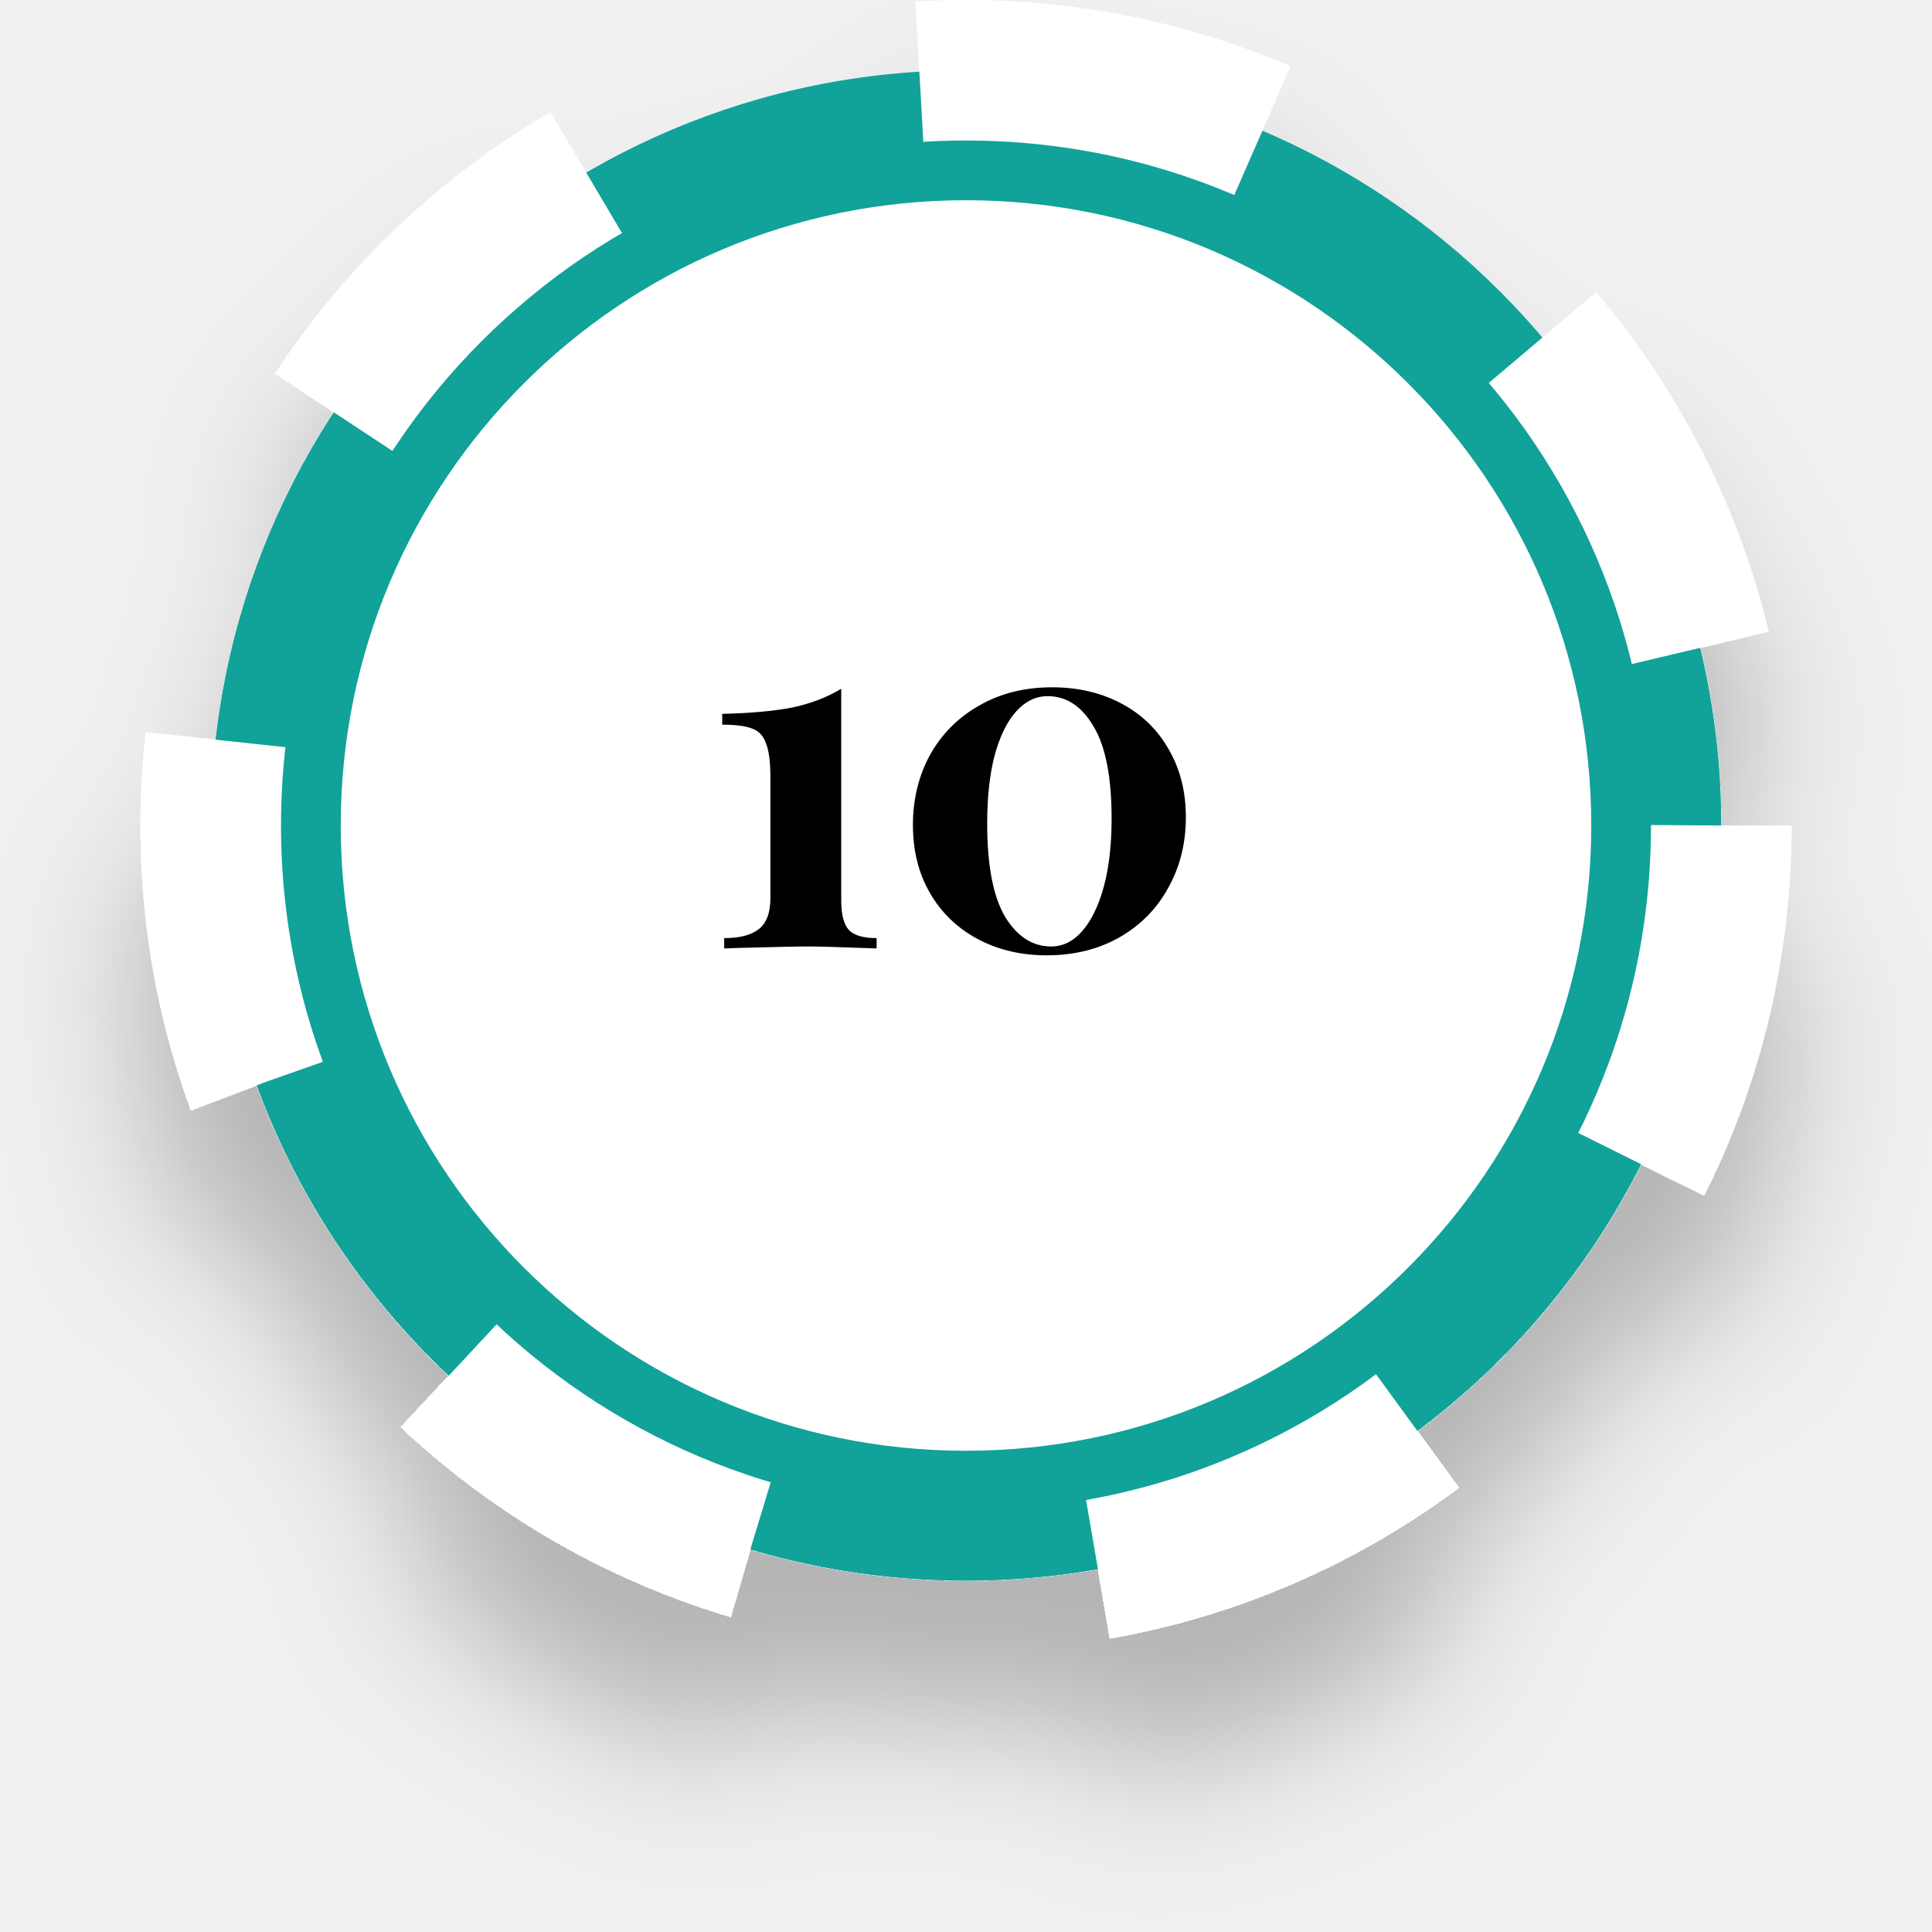
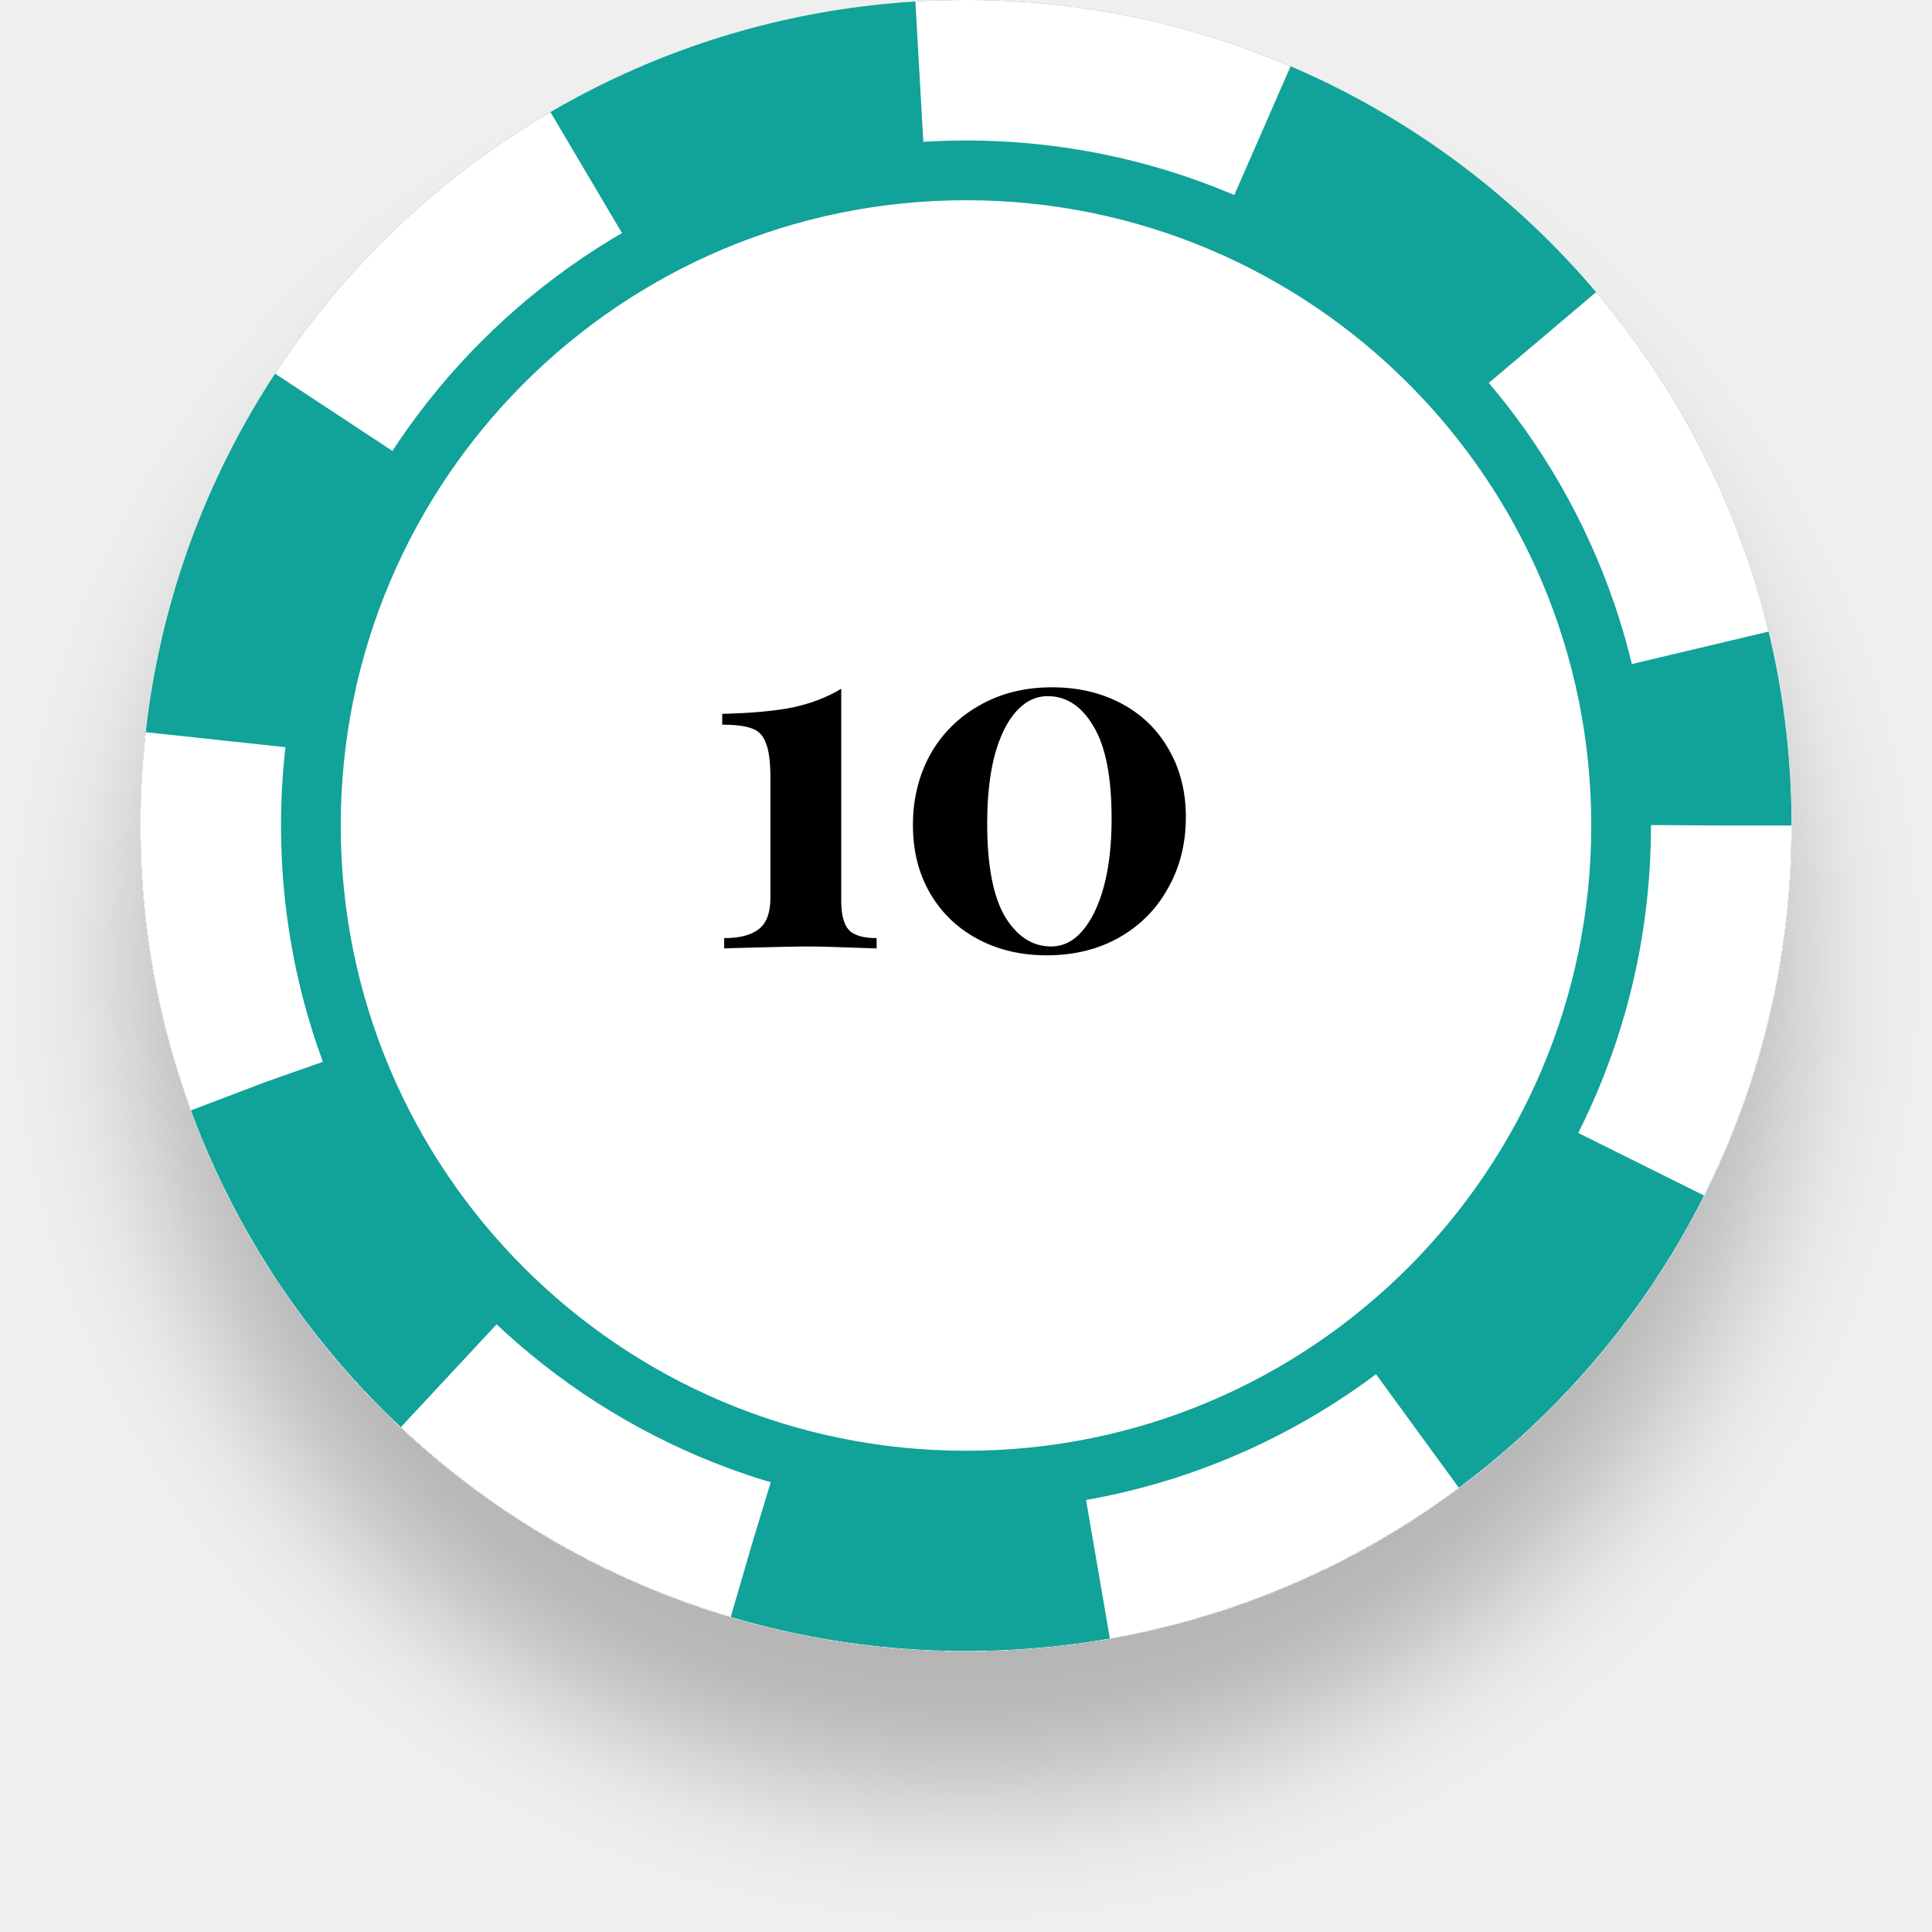
<svg xmlns="http://www.w3.org/2000/svg" width="55" height="55" viewBox="0 0 55 55" fill="none">
  <g filter="url(#filter0_d)">
+     <circle cx="27.5" cy="23.5" r="23.5" fill="#11A299" />
    <circle cx="27.5" cy="23.5" r="21.5" fill="#11A299" stroke="white" stroke-width="4" stroke-dasharray="10 10" />
    <circle cx="27.5" cy="23.5" r="18.3" fill="white" stroke="#11A299" />
    <path d="M23.948 25.642C23.948 26.043 24.023 26.323 24.172 26.482C24.321 26.631 24.583 26.706 24.956 26.706V27C23.948 26.963 23.304 26.944 23.024 26.944C22.716 26.944 22.044 26.958 21.008 26.986L20.616 27V26.706C21.055 26.706 21.381 26.622 21.596 26.454C21.82 26.286 21.932 25.987 21.932 25.558V22.142C21.932 21.694 21.89 21.367 21.806 21.162C21.731 20.947 21.601 20.807 21.414 20.742C21.227 20.667 20.943 20.63 20.56 20.63V20.322C21.372 20.303 22.039 20.243 22.562 20.14C23.085 20.028 23.547 19.851 23.948 19.608V25.642ZM29.951 19.566C30.689 19.566 31.347 19.72 31.925 20.028C32.504 20.336 32.952 20.77 33.269 21.33C33.596 21.89 33.759 22.534 33.759 23.262C33.759 24.009 33.591 24.681 33.255 25.278C32.929 25.875 32.462 26.347 31.855 26.692C31.258 27.028 30.572 27.196 29.797 27.196C29.069 27.196 28.416 27.042 27.837 26.734C27.259 26.426 26.806 25.992 26.479 25.432C26.153 24.872 25.989 24.223 25.989 23.486C25.989 22.749 26.153 22.081 26.479 21.484C26.815 20.887 27.282 20.42 27.879 20.084C28.477 19.739 29.167 19.566 29.951 19.566ZM29.825 19.818C29.489 19.818 29.191 19.963 28.929 20.252C28.668 20.541 28.463 20.961 28.313 21.512C28.173 22.053 28.103 22.697 28.103 23.444C28.103 24.629 28.271 25.511 28.607 26.09C28.953 26.659 29.391 26.944 29.923 26.944C30.259 26.944 30.553 26.799 30.805 26.51C31.067 26.211 31.272 25.791 31.421 25.25C31.571 24.699 31.645 24.051 31.645 23.304C31.645 22.119 31.473 21.241 31.127 20.672C30.791 20.103 30.357 19.818 29.825 19.818Z" fill="black" />
  </g>
  <defs>
    <filter id="filter0_d" x="0" y="0" width="55" height="55" filterUnits="userSpaceOnUse" color-interpolation-filters="sRGB">
      <feFlood flood-opacity="0" result="BackgroundImageFix" />
      <feColorMatrix in="SourceAlpha" type="matrix" values="0 0 0 0 0 0 0 0 0 0 0 0 0 0 0 0 0 0 127 0" result="hardAlpha" />
      <feOffset dy="4" />
      <feGaussianBlur stdDeviation="2" />
      <feComposite in2="hardAlpha" operator="out" />
      <feColorMatrix type="matrix" values="0 0 0 0 0 0 0 0 0 0 0 0 0 0 0 0 0 0 0.25 0" />
      <feBlend mode="normal" in2="BackgroundImageFix" result="effect1_dropShadow" />
      <feBlend mode="normal" in="SourceGraphic" in2="effect1_dropShadow" result="shape" />
    </filter>
  </defs>
</svg>
